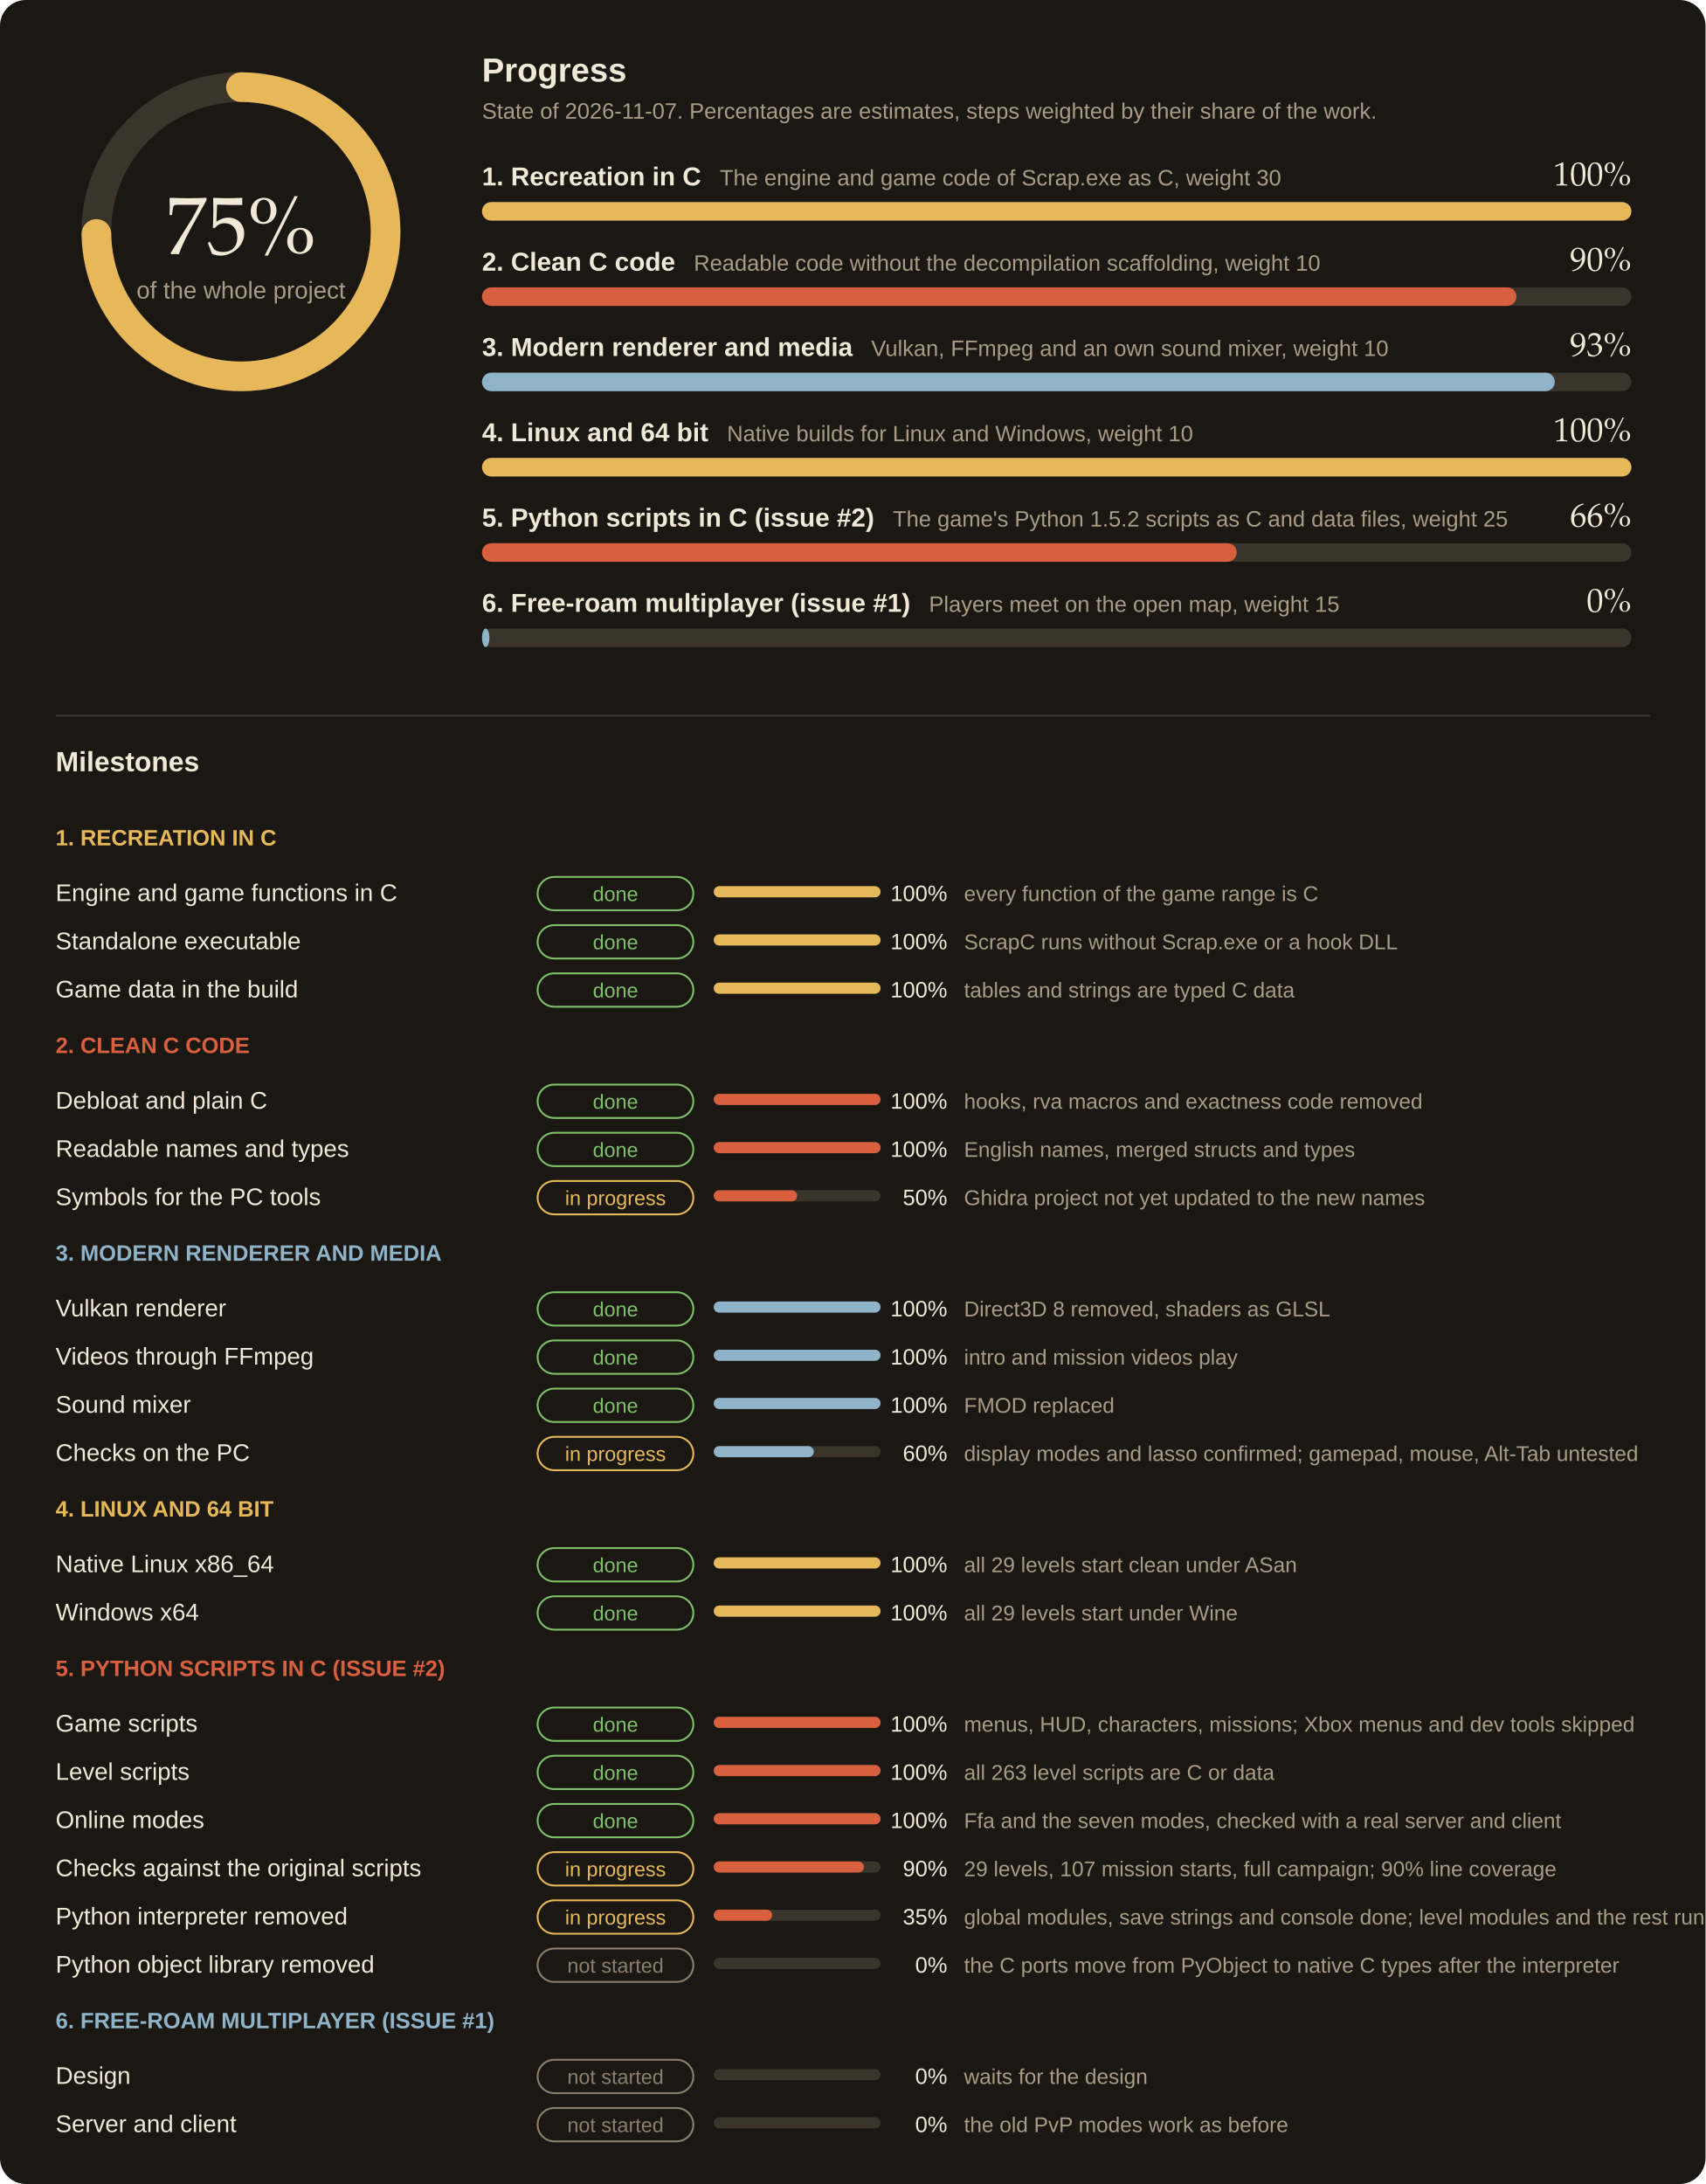
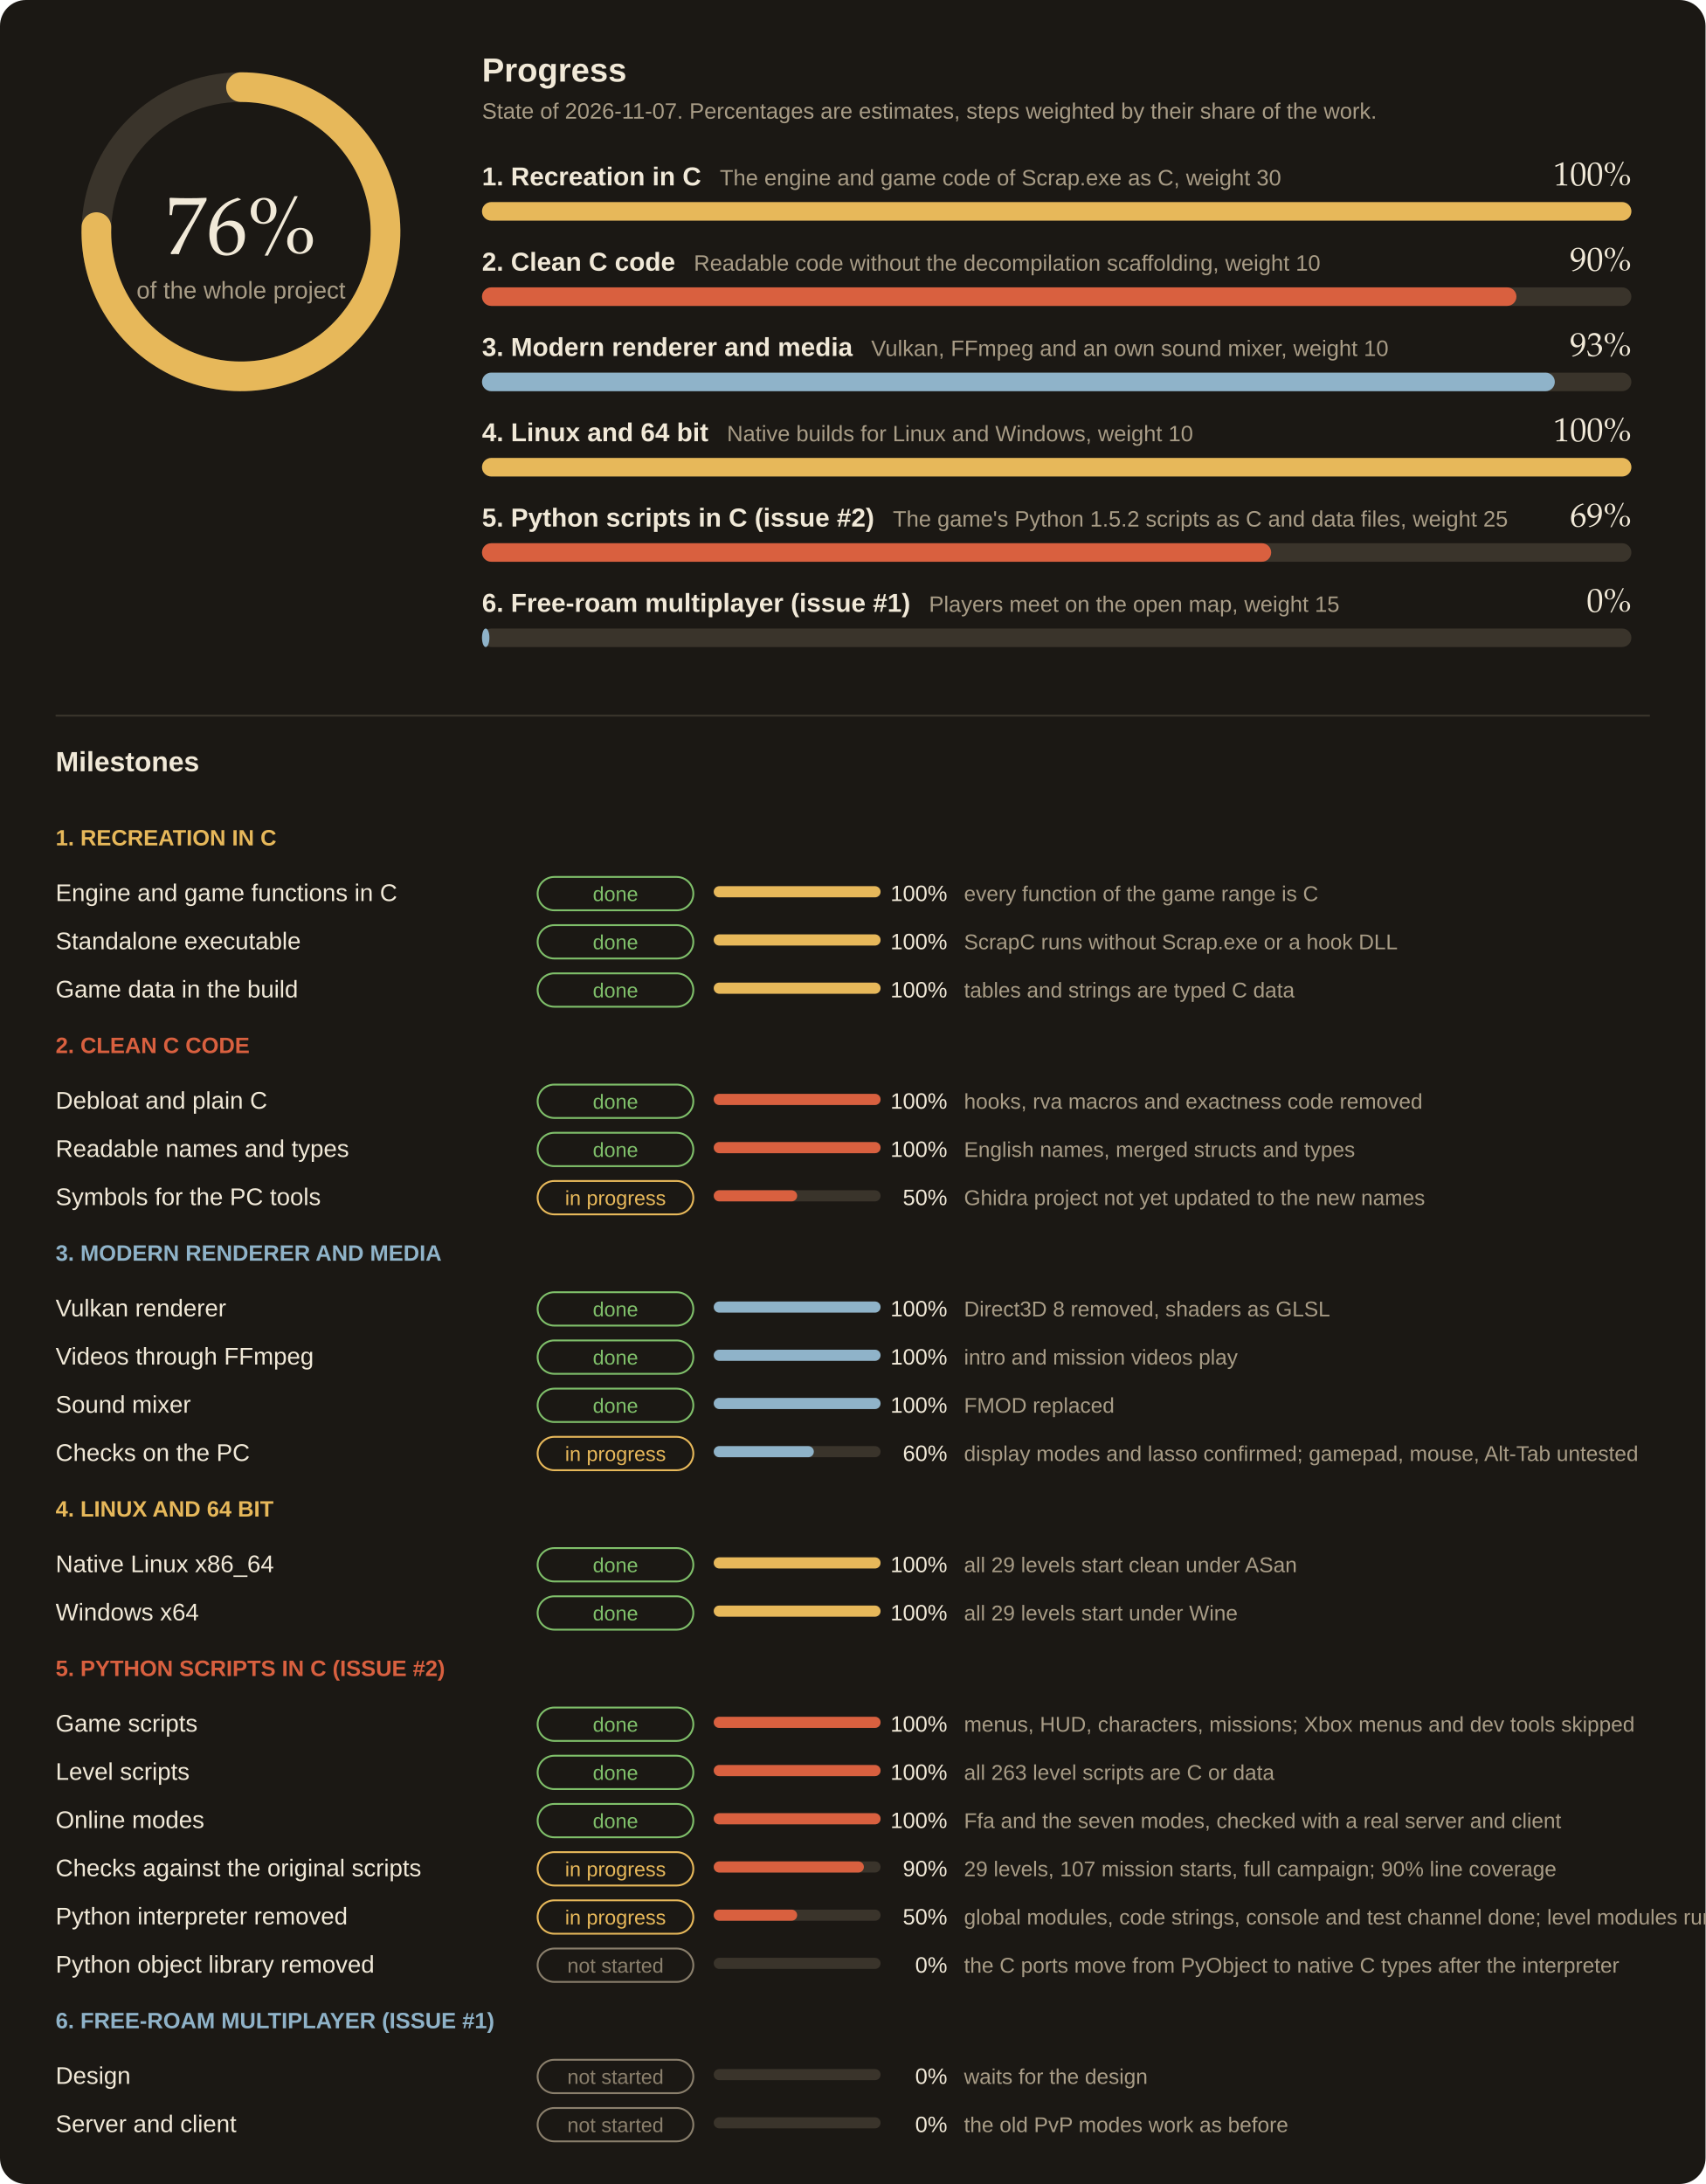
<svg xmlns="http://www.w3.org/2000/svg" viewBox="0 0 920 1178" width="920" height="1178">
  <rect width="920" height="1178" rx="14" fill="#1b1814" />
  <circle cx="130" cy="125" r="78" fill="none" stroke="#3a342b" stroke-width="16" />
-   <path d="M130.0,47.0 A78,78 0 1 1 52.0,126.2" fill="none" stroke="#e7b85a" stroke-width="16" stroke-linecap="round" />
-   <text x="130" y="137" text-anchor="middle" font-family="'Palatino Linotype', 'Book Antiqua', Palatino, Georgia, serif" font-size="44" fill="#f1e9d8">75%</text>
+   <path d="M130.0,47.0 A78,78 0 1 1 52.0,122.5" fill="none" stroke="#e7b85a" stroke-width="16" stroke-linecap="round" />
+   <text x="130" y="137" text-anchor="middle" font-family="'Palatino Linotype', 'Book Antiqua', Palatino, Georgia, serif" font-size="44" fill="#f1e9d8">76%</text>
  <text x="130" y="161" text-anchor="middle" font-family="'Segoe UI', 'Helvetica Neue', Arial, sans-serif" font-size="13" fill="#a89c86">of the whole project</text>
  <text x="260" y="44" font-family="'Segoe UI', 'Helvetica Neue', Arial, sans-serif" font-size="18" font-weight="600" fill="#f1e9d8">Progress</text>
  <text x="260" y="64" font-family="'Segoe UI', 'Helvetica Neue', Arial, sans-serif" font-size="12" fill="#a89c86">State of 2026-11-07. Percentages are estimates, steps weighted by their share of the work.</text>
  <text x="260" y="100" font-family="'Segoe UI', 'Helvetica Neue', Arial, sans-serif" font-size="14" font-weight="600" fill="#f1e9d8">1. Recreation in C<tspan dx="10" font-weight="400" fill="#a89c86" font-size="12">The engine and game code of Scrap.exe as C, weight 30</tspan>
  </text>
  <text x="880" y="100" text-anchor="end" font-family="'Palatino Linotype', 'Book Antiqua', Palatino, Georgia, serif" font-size="18" fill="#f1e9d8">100%</text>
  <rect x="260" y="109" width="620" height="10" rx="5" fill="#3a342b" />
  <rect x="260" y="109" width="620.0" height="10" rx="5" fill="#e7b85a" />
  <text x="260" y="146" font-family="'Segoe UI', 'Helvetica Neue', Arial, sans-serif" font-size="14" font-weight="600" fill="#f1e9d8">2. Clean C code<tspan dx="10" font-weight="400" fill="#a89c86" font-size="12">Readable code without the decompilation scaffolding, weight 10</tspan>
  </text>
  <text x="880" y="146" text-anchor="end" font-family="'Palatino Linotype', 'Book Antiqua', Palatino, Georgia, serif" font-size="18" fill="#f1e9d8">90%</text>
  <rect x="260" y="155" width="620" height="10" rx="5" fill="#3a342b" />
  <rect x="260" y="155" width="558.0" height="10" rx="5" fill="#d9603f" />
  <text x="260" y="192" font-family="'Segoe UI', 'Helvetica Neue', Arial, sans-serif" font-size="14" font-weight="600" fill="#f1e9d8">3. Modern renderer and media<tspan dx="10" font-weight="400" fill="#a89c86" font-size="12">Vulkan, FFmpeg and an own sound mixer, weight 10</tspan>
  </text>
  <text x="880" y="192" text-anchor="end" font-family="'Palatino Linotype', 'Book Antiqua', Palatino, Georgia, serif" font-size="18" fill="#f1e9d8">93%</text>
  <rect x="260" y="201" width="620" height="10" rx="5" fill="#3a342b" />
  <rect x="260" y="201" width="578.7" height="10" rx="5" fill="#8fb3c9" />
  <text x="260" y="238" font-family="'Segoe UI', 'Helvetica Neue', Arial, sans-serif" font-size="14" font-weight="600" fill="#f1e9d8">4. Linux and 64 bit<tspan dx="10" font-weight="400" fill="#a89c86" font-size="12">Native builds for Linux and Windows, weight 10</tspan>
  </text>
  <text x="880" y="238" text-anchor="end" font-family="'Palatino Linotype', 'Book Antiqua', Palatino, Georgia, serif" font-size="18" fill="#f1e9d8">100%</text>
  <rect x="260" y="247" width="620" height="10" rx="5" fill="#3a342b" />
  <rect x="260" y="247" width="620.0" height="10" rx="5" fill="#e7b85a" />
  <text x="260" y="284" font-family="'Segoe UI', 'Helvetica Neue', Arial, sans-serif" font-size="14" font-weight="600" fill="#f1e9d8">5. Python scripts in C (issue #2)<tspan dx="10" font-weight="400" fill="#a89c86" font-size="12">The game's Python 1.5.2 scripts as C and data files, weight 25</tspan>
  </text>
-   <text x="880" y="284" text-anchor="end" font-family="'Palatino Linotype', 'Book Antiqua', Palatino, Georgia, serif" font-size="18" fill="#f1e9d8">66%</text>
+   <text x="880" y="284" text-anchor="end" font-family="'Palatino Linotype', 'Book Antiqua', Palatino, Georgia, serif" font-size="18" fill="#f1e9d8">69%</text>
  <rect x="260" y="293" width="620" height="10" rx="5" fill="#3a342b" />
-   <rect x="260" y="293" width="407.1" height="10" rx="5" fill="#d9603f" />
+   <rect x="260" y="293" width="425.7" height="10" rx="5" fill="#d9603f" />
  <text x="260" y="330" font-family="'Segoe UI', 'Helvetica Neue', Arial, sans-serif" font-size="14" font-weight="600" fill="#f1e9d8">6. Free-roam multiplayer (issue #1)<tspan dx="10" font-weight="400" fill="#a89c86" font-size="12">Players meet on the open map, weight 15</tspan>
  </text>
  <text x="880" y="330" text-anchor="end" font-family="'Palatino Linotype', 'Book Antiqua', Palatino, Georgia, serif" font-size="18" fill="#f1e9d8">0%</text>
  <rect x="260" y="339" width="620" height="10" rx="5" fill="#3a342b" />
  <rect x="260" y="339" width="4.0" height="10" rx="5" fill="#8fb3c9" />
  <line x1="30" y1="386" x2="890" y2="386" stroke="#3a342b" />
  <text x="30" y="416" font-family="'Segoe UI', 'Helvetica Neue', Arial, sans-serif" font-size="15" font-weight="600" fill="#f1e9d8">Milestones</text>
  <text x="30" y="456" font-family="'Segoe UI', 'Helvetica Neue', Arial, sans-serif" font-size="12" font-weight="600" fill="#e7b85a">1. RECREATION IN C</text>
  <text x="30" y="486" font-family="'Segoe UI', 'Helvetica Neue', Arial, sans-serif" font-size="13" fill="#f1e9d8">Engine and game functions in C</text>
  <rect x="290" y="473" width="84" height="18" rx="9" fill="none" stroke="#7fbf6a" />
  <text x="332" y="486" text-anchor="middle" font-family="'Segoe UI', 'Helvetica Neue', Arial, sans-serif" font-size="11" fill="#7fbf6a">done</text>
  <rect x="385" y="478" width="90" height="6" rx="3" fill="#3a342b" />
  <rect x="385" y="478" width="90.0" height="6" rx="3" fill="#e7b85a" />
  <text x="511" y="486" text-anchor="end" font-family="'Segoe UI', 'Helvetica Neue', Arial, sans-serif" font-size="12" fill="#f1e9d8">100%</text>
  <text x="520" y="486" font-family="'Segoe UI', 'Helvetica Neue', Arial, sans-serif" font-size="11.5" fill="#a89c86">every function of the game range is C</text>
  <text x="30" y="512" font-family="'Segoe UI', 'Helvetica Neue', Arial, sans-serif" font-size="13" fill="#f1e9d8">Standalone executable</text>
  <rect x="290" y="499" width="84" height="18" rx="9" fill="none" stroke="#7fbf6a" />
  <text x="332" y="512" text-anchor="middle" font-family="'Segoe UI', 'Helvetica Neue', Arial, sans-serif" font-size="11" fill="#7fbf6a">done</text>
  <rect x="385" y="504" width="90" height="6" rx="3" fill="#3a342b" />
  <rect x="385" y="504" width="90.0" height="6" rx="3" fill="#e7b85a" />
  <text x="511" y="512" text-anchor="end" font-family="'Segoe UI', 'Helvetica Neue', Arial, sans-serif" font-size="12" fill="#f1e9d8">100%</text>
  <text x="520" y="512" font-family="'Segoe UI', 'Helvetica Neue', Arial, sans-serif" font-size="11.5" fill="#a89c86">ScrapC runs without Scrap.exe or a hook DLL</text>
  <text x="30" y="538" font-family="'Segoe UI', 'Helvetica Neue', Arial, sans-serif" font-size="13" fill="#f1e9d8">Game data in the build</text>
  <rect x="290" y="525" width="84" height="18" rx="9" fill="none" stroke="#7fbf6a" />
  <text x="332" y="538" text-anchor="middle" font-family="'Segoe UI', 'Helvetica Neue', Arial, sans-serif" font-size="11" fill="#7fbf6a">done</text>
  <rect x="385" y="530" width="90" height="6" rx="3" fill="#3a342b" />
  <rect x="385" y="530" width="90.0" height="6" rx="3" fill="#e7b85a" />
  <text x="511" y="538" text-anchor="end" font-family="'Segoe UI', 'Helvetica Neue', Arial, sans-serif" font-size="12" fill="#f1e9d8">100%</text>
  <text x="520" y="538" font-family="'Segoe UI', 'Helvetica Neue', Arial, sans-serif" font-size="11.5" fill="#a89c86">tables and strings are typed C data</text>
  <text x="30" y="568" font-family="'Segoe UI', 'Helvetica Neue', Arial, sans-serif" font-size="12" font-weight="600" fill="#d9603f">2. CLEAN C CODE</text>
  <text x="30" y="598" font-family="'Segoe UI', 'Helvetica Neue', Arial, sans-serif" font-size="13" fill="#f1e9d8">Debloat and plain C</text>
  <rect x="290" y="585" width="84" height="18" rx="9" fill="none" stroke="#7fbf6a" />
  <text x="332" y="598" text-anchor="middle" font-family="'Segoe UI', 'Helvetica Neue', Arial, sans-serif" font-size="11" fill="#7fbf6a">done</text>
  <rect x="385" y="590" width="90" height="6" rx="3" fill="#3a342b" />
  <rect x="385" y="590" width="90.0" height="6" rx="3" fill="#d9603f" />
  <text x="511" y="598" text-anchor="end" font-family="'Segoe UI', 'Helvetica Neue', Arial, sans-serif" font-size="12" fill="#f1e9d8">100%</text>
  <text x="520" y="598" font-family="'Segoe UI', 'Helvetica Neue', Arial, sans-serif" font-size="11.5" fill="#a89c86">hooks, rva macros and exactness code removed</text>
  <text x="30" y="624" font-family="'Segoe UI', 'Helvetica Neue', Arial, sans-serif" font-size="13" fill="#f1e9d8">Readable names and types</text>
  <rect x="290" y="611" width="84" height="18" rx="9" fill="none" stroke="#7fbf6a" />
  <text x="332" y="624" text-anchor="middle" font-family="'Segoe UI', 'Helvetica Neue', Arial, sans-serif" font-size="11" fill="#7fbf6a">done</text>
  <rect x="385" y="616" width="90" height="6" rx="3" fill="#3a342b" />
  <rect x="385" y="616" width="90.0" height="6" rx="3" fill="#d9603f" />
  <text x="511" y="624" text-anchor="end" font-family="'Segoe UI', 'Helvetica Neue', Arial, sans-serif" font-size="12" fill="#f1e9d8">100%</text>
  <text x="520" y="624" font-family="'Segoe UI', 'Helvetica Neue', Arial, sans-serif" font-size="11.5" fill="#a89c86">English names, merged structs and types</text>
  <text x="30" y="650" font-family="'Segoe UI', 'Helvetica Neue', Arial, sans-serif" font-size="13" fill="#f1e9d8">Symbols for the PC tools</text>
  <rect x="290" y="637" width="84" height="18" rx="9" fill="none" stroke="#e7b85a" />
  <text x="332" y="650" text-anchor="middle" font-family="'Segoe UI', 'Helvetica Neue', Arial, sans-serif" font-size="11" fill="#e7b85a">in progress</text>
  <rect x="385" y="642" width="90" height="6" rx="3" fill="#3a342b" />
  <rect x="385" y="642" width="45.0" height="6" rx="3" fill="#d9603f" />
  <text x="511" y="650" text-anchor="end" font-family="'Segoe UI', 'Helvetica Neue', Arial, sans-serif" font-size="12" fill="#f1e9d8">50%</text>
  <text x="520" y="650" font-family="'Segoe UI', 'Helvetica Neue', Arial, sans-serif" font-size="11.5" fill="#a89c86">Ghidra project not yet updated to the new names</text>
  <text x="30" y="680" font-family="'Segoe UI', 'Helvetica Neue', Arial, sans-serif" font-size="12" font-weight="600" fill="#8fb3c9">3. MODERN RENDERER AND MEDIA</text>
  <text x="30" y="710" font-family="'Segoe UI', 'Helvetica Neue', Arial, sans-serif" font-size="13" fill="#f1e9d8">Vulkan renderer</text>
  <rect x="290" y="697" width="84" height="18" rx="9" fill="none" stroke="#7fbf6a" />
  <text x="332" y="710" text-anchor="middle" font-family="'Segoe UI', 'Helvetica Neue', Arial, sans-serif" font-size="11" fill="#7fbf6a">done</text>
  <rect x="385" y="702" width="90" height="6" rx="3" fill="#3a342b" />
  <rect x="385" y="702" width="90.0" height="6" rx="3" fill="#8fb3c9" />
  <text x="511" y="710" text-anchor="end" font-family="'Segoe UI', 'Helvetica Neue', Arial, sans-serif" font-size="12" fill="#f1e9d8">100%</text>
  <text x="520" y="710" font-family="'Segoe UI', 'Helvetica Neue', Arial, sans-serif" font-size="11.5" fill="#a89c86">Direct3D 8 removed, shaders as GLSL</text>
  <text x="30" y="736" font-family="'Segoe UI', 'Helvetica Neue', Arial, sans-serif" font-size="13" fill="#f1e9d8">Videos through FFmpeg</text>
  <rect x="290" y="723" width="84" height="18" rx="9" fill="none" stroke="#7fbf6a" />
  <text x="332" y="736" text-anchor="middle" font-family="'Segoe UI', 'Helvetica Neue', Arial, sans-serif" font-size="11" fill="#7fbf6a">done</text>
  <rect x="385" y="728" width="90" height="6" rx="3" fill="#3a342b" />
  <rect x="385" y="728" width="90.0" height="6" rx="3" fill="#8fb3c9" />
  <text x="511" y="736" text-anchor="end" font-family="'Segoe UI', 'Helvetica Neue', Arial, sans-serif" font-size="12" fill="#f1e9d8">100%</text>
  <text x="520" y="736" font-family="'Segoe UI', 'Helvetica Neue', Arial, sans-serif" font-size="11.5" fill="#a89c86">intro and mission videos play</text>
  <text x="30" y="762" font-family="'Segoe UI', 'Helvetica Neue', Arial, sans-serif" font-size="13" fill="#f1e9d8">Sound mixer</text>
  <rect x="290" y="749" width="84" height="18" rx="9" fill="none" stroke="#7fbf6a" />
  <text x="332" y="762" text-anchor="middle" font-family="'Segoe UI', 'Helvetica Neue', Arial, sans-serif" font-size="11" fill="#7fbf6a">done</text>
  <rect x="385" y="754" width="90" height="6" rx="3" fill="#3a342b" />
  <rect x="385" y="754" width="90.0" height="6" rx="3" fill="#8fb3c9" />
  <text x="511" y="762" text-anchor="end" font-family="'Segoe UI', 'Helvetica Neue', Arial, sans-serif" font-size="12" fill="#f1e9d8">100%</text>
  <text x="520" y="762" font-family="'Segoe UI', 'Helvetica Neue', Arial, sans-serif" font-size="11.5" fill="#a89c86">FMOD replaced</text>
  <text x="30" y="788" font-family="'Segoe UI', 'Helvetica Neue', Arial, sans-serif" font-size="13" fill="#f1e9d8">Checks on the PC</text>
  <rect x="290" y="775" width="84" height="18" rx="9" fill="none" stroke="#e7b85a" />
  <text x="332" y="788" text-anchor="middle" font-family="'Segoe UI', 'Helvetica Neue', Arial, sans-serif" font-size="11" fill="#e7b85a">in progress</text>
  <rect x="385" y="780" width="90" height="6" rx="3" fill="#3a342b" />
  <rect x="385" y="780" width="54.0" height="6" rx="3" fill="#8fb3c9" />
  <text x="511" y="788" text-anchor="end" font-family="'Segoe UI', 'Helvetica Neue', Arial, sans-serif" font-size="12" fill="#f1e9d8">60%</text>
  <text x="520" y="788" font-family="'Segoe UI', 'Helvetica Neue', Arial, sans-serif" font-size="11.5" fill="#a89c86">display modes and lasso confirmed; gamepad, mouse, Alt-Tab untested</text>
  <text x="30" y="818" font-family="'Segoe UI', 'Helvetica Neue', Arial, sans-serif" font-size="12" font-weight="600" fill="#e7b85a">4. LINUX AND 64 BIT</text>
  <text x="30" y="848" font-family="'Segoe UI', 'Helvetica Neue', Arial, sans-serif" font-size="13" fill="#f1e9d8">Native Linux x86_64</text>
  <rect x="290" y="835" width="84" height="18" rx="9" fill="none" stroke="#7fbf6a" />
  <text x="332" y="848" text-anchor="middle" font-family="'Segoe UI', 'Helvetica Neue', Arial, sans-serif" font-size="11" fill="#7fbf6a">done</text>
  <rect x="385" y="840" width="90" height="6" rx="3" fill="#3a342b" />
  <rect x="385" y="840" width="90.0" height="6" rx="3" fill="#e7b85a" />
  <text x="511" y="848" text-anchor="end" font-family="'Segoe UI', 'Helvetica Neue', Arial, sans-serif" font-size="12" fill="#f1e9d8">100%</text>
  <text x="520" y="848" font-family="'Segoe UI', 'Helvetica Neue', Arial, sans-serif" font-size="11.5" fill="#a89c86">all 29 levels start clean under ASan</text>
  <text x="30" y="874" font-family="'Segoe UI', 'Helvetica Neue', Arial, sans-serif" font-size="13" fill="#f1e9d8">Windows x64</text>
  <rect x="290" y="861" width="84" height="18" rx="9" fill="none" stroke="#7fbf6a" />
  <text x="332" y="874" text-anchor="middle" font-family="'Segoe UI', 'Helvetica Neue', Arial, sans-serif" font-size="11" fill="#7fbf6a">done</text>
  <rect x="385" y="866" width="90" height="6" rx="3" fill="#3a342b" />
  <rect x="385" y="866" width="90.0" height="6" rx="3" fill="#e7b85a" />
  <text x="511" y="874" text-anchor="end" font-family="'Segoe UI', 'Helvetica Neue', Arial, sans-serif" font-size="12" fill="#f1e9d8">100%</text>
  <text x="520" y="874" font-family="'Segoe UI', 'Helvetica Neue', Arial, sans-serif" font-size="11.5" fill="#a89c86">all 29 levels start under Wine</text>
  <text x="30" y="904" font-family="'Segoe UI', 'Helvetica Neue', Arial, sans-serif" font-size="12" font-weight="600" fill="#d9603f">5. PYTHON SCRIPTS IN C (ISSUE #2)</text>
  <text x="30" y="934" font-family="'Segoe UI', 'Helvetica Neue', Arial, sans-serif" font-size="13" fill="#f1e9d8">Game scripts</text>
  <rect x="290" y="921" width="84" height="18" rx="9" fill="none" stroke="#7fbf6a" />
  <text x="332" y="934" text-anchor="middle" font-family="'Segoe UI', 'Helvetica Neue', Arial, sans-serif" font-size="11" fill="#7fbf6a">done</text>
  <rect x="385" y="926" width="90" height="6" rx="3" fill="#3a342b" />
  <rect x="385" y="926" width="90.0" height="6" rx="3" fill="#d9603f" />
  <text x="511" y="934" text-anchor="end" font-family="'Segoe UI', 'Helvetica Neue', Arial, sans-serif" font-size="12" fill="#f1e9d8">100%</text>
  <text x="520" y="934" font-family="'Segoe UI', 'Helvetica Neue', Arial, sans-serif" font-size="11.5" fill="#a89c86">menus, HUD, characters, missions; Xbox menus and dev tools skipped</text>
  <text x="30" y="960" font-family="'Segoe UI', 'Helvetica Neue', Arial, sans-serif" font-size="13" fill="#f1e9d8">Level scripts</text>
  <rect x="290" y="947" width="84" height="18" rx="9" fill="none" stroke="#7fbf6a" />
  <text x="332" y="960" text-anchor="middle" font-family="'Segoe UI', 'Helvetica Neue', Arial, sans-serif" font-size="11" fill="#7fbf6a">done</text>
  <rect x="385" y="952" width="90" height="6" rx="3" fill="#3a342b" />
  <rect x="385" y="952" width="90.0" height="6" rx="3" fill="#d9603f" />
  <text x="511" y="960" text-anchor="end" font-family="'Segoe UI', 'Helvetica Neue', Arial, sans-serif" font-size="12" fill="#f1e9d8">100%</text>
  <text x="520" y="960" font-family="'Segoe UI', 'Helvetica Neue', Arial, sans-serif" font-size="11.5" fill="#a89c86">all 263 level scripts are C or data</text>
  <text x="30" y="986" font-family="'Segoe UI', 'Helvetica Neue', Arial, sans-serif" font-size="13" fill="#f1e9d8">Online modes</text>
  <rect x="290" y="973" width="84" height="18" rx="9" fill="none" stroke="#7fbf6a" />
  <text x="332" y="986" text-anchor="middle" font-family="'Segoe UI', 'Helvetica Neue', Arial, sans-serif" font-size="11" fill="#7fbf6a">done</text>
  <rect x="385" y="978" width="90" height="6" rx="3" fill="#3a342b" />
  <rect x="385" y="978" width="90.0" height="6" rx="3" fill="#d9603f" />
  <text x="511" y="986" text-anchor="end" font-family="'Segoe UI', 'Helvetica Neue', Arial, sans-serif" font-size="12" fill="#f1e9d8">100%</text>
  <text x="520" y="986" font-family="'Segoe UI', 'Helvetica Neue', Arial, sans-serif" font-size="11.5" fill="#a89c86">Ffa and the seven modes, checked with a real server and client</text>
  <text x="30" y="1012" font-family="'Segoe UI', 'Helvetica Neue', Arial, sans-serif" font-size="13" fill="#f1e9d8">Checks against the original scripts</text>
  <rect x="290" y="999" width="84" height="18" rx="9" fill="none" stroke="#e7b85a" />
  <text x="332" y="1012" text-anchor="middle" font-family="'Segoe UI', 'Helvetica Neue', Arial, sans-serif" font-size="11" fill="#e7b85a">in progress</text>
  <rect x="385" y="1004" width="90" height="6" rx="3" fill="#3a342b" />
  <rect x="385" y="1004" width="81.0" height="6" rx="3" fill="#d9603f" />
  <text x="511" y="1012" text-anchor="end" font-family="'Segoe UI', 'Helvetica Neue', Arial, sans-serif" font-size="12" fill="#f1e9d8">90%</text>
  <text x="520" y="1012" font-family="'Segoe UI', 'Helvetica Neue', Arial, sans-serif" font-size="11.5" fill="#a89c86">29 levels, 107 mission starts, full campaign; 90% line coverage</text>
  <text x="30" y="1038" font-family="'Segoe UI', 'Helvetica Neue', Arial, sans-serif" font-size="13" fill="#f1e9d8">Python interpreter removed</text>
  <rect x="290" y="1025" width="84" height="18" rx="9" fill="none" stroke="#e7b85a" />
  <text x="332" y="1038" text-anchor="middle" font-family="'Segoe UI', 'Helvetica Neue', Arial, sans-serif" font-size="11" fill="#e7b85a">in progress</text>
  <rect x="385" y="1030" width="90" height="6" rx="3" fill="#3a342b" />
-   <rect x="385" y="1030" width="31.5" height="6" rx="3" fill="#d9603f" />
-   <text x="511" y="1038" text-anchor="end" font-family="'Segoe UI', 'Helvetica Neue', Arial, sans-serif" font-size="12" fill="#f1e9d8">35%</text>
-   <text x="520" y="1038" font-family="'Segoe UI', 'Helvetica Neue', Arial, sans-serif" font-size="11.5" fill="#a89c86">global modules, save strings and console done; level modules and the rest running</text>
+   <rect x="385" y="1030" width="45.0" height="6" rx="3" fill="#d9603f" />
+   <text x="511" y="1038" text-anchor="end" font-family="'Segoe UI', 'Helvetica Neue', Arial, sans-serif" font-size="12" fill="#f1e9d8">50%</text>
+   <text x="520" y="1038" font-family="'Segoe UI', 'Helvetica Neue', Arial, sans-serif" font-size="11.5" fill="#a89c86">global modules, code strings, console and test channel done; level modules running</text>
  <text x="30" y="1064" font-family="'Segoe UI', 'Helvetica Neue', Arial, sans-serif" font-size="13" fill="#f1e9d8">Python object library removed</text>
  <rect x="290" y="1051" width="84" height="18" rx="9" fill="none" stroke="#8a7f6c" />
  <text x="332" y="1064" text-anchor="middle" font-family="'Segoe UI', 'Helvetica Neue', Arial, sans-serif" font-size="11" fill="#8a7f6c">not started</text>
  <rect x="385" y="1056" width="90" height="6" rx="3" fill="#3a342b" />
  <text x="511" y="1064" text-anchor="end" font-family="'Segoe UI', 'Helvetica Neue', Arial, sans-serif" font-size="12" fill="#f1e9d8">0%</text>
  <text x="520" y="1064" font-family="'Segoe UI', 'Helvetica Neue', Arial, sans-serif" font-size="11.5" fill="#a89c86">the C ports move from PyObject to native C types after the interpreter</text>
  <text x="30" y="1094" font-family="'Segoe UI', 'Helvetica Neue', Arial, sans-serif" font-size="12" font-weight="600" fill="#8fb3c9">6. FREE-ROAM MULTIPLAYER (ISSUE #1)</text>
  <text x="30" y="1124" font-family="'Segoe UI', 'Helvetica Neue', Arial, sans-serif" font-size="13" fill="#f1e9d8">Design</text>
  <rect x="290" y="1111" width="84" height="18" rx="9" fill="none" stroke="#8a7f6c" />
  <text x="332" y="1124" text-anchor="middle" font-family="'Segoe UI', 'Helvetica Neue', Arial, sans-serif" font-size="11" fill="#8a7f6c">not started</text>
  <rect x="385" y="1116" width="90" height="6" rx="3" fill="#3a342b" />
  <text x="511" y="1124" text-anchor="end" font-family="'Segoe UI', 'Helvetica Neue', Arial, sans-serif" font-size="12" fill="#f1e9d8">0%</text>
  <text x="520" y="1124" font-family="'Segoe UI', 'Helvetica Neue', Arial, sans-serif" font-size="11.5" fill="#a89c86">waits for the design</text>
  <text x="30" y="1150" font-family="'Segoe UI', 'Helvetica Neue', Arial, sans-serif" font-size="13" fill="#f1e9d8">Server and client</text>
  <rect x="290" y="1137" width="84" height="18" rx="9" fill="none" stroke="#8a7f6c" />
  <text x="332" y="1150" text-anchor="middle" font-family="'Segoe UI', 'Helvetica Neue', Arial, sans-serif" font-size="11" fill="#8a7f6c">not started</text>
  <rect x="385" y="1142" width="90" height="6" rx="3" fill="#3a342b" />
  <text x="511" y="1150" text-anchor="end" font-family="'Segoe UI', 'Helvetica Neue', Arial, sans-serif" font-size="12" fill="#f1e9d8">0%</text>
  <text x="520" y="1150" font-family="'Segoe UI', 'Helvetica Neue', Arial, sans-serif" font-size="11.5" fill="#a89c86">the old PvP modes work as before</text>
</svg>
